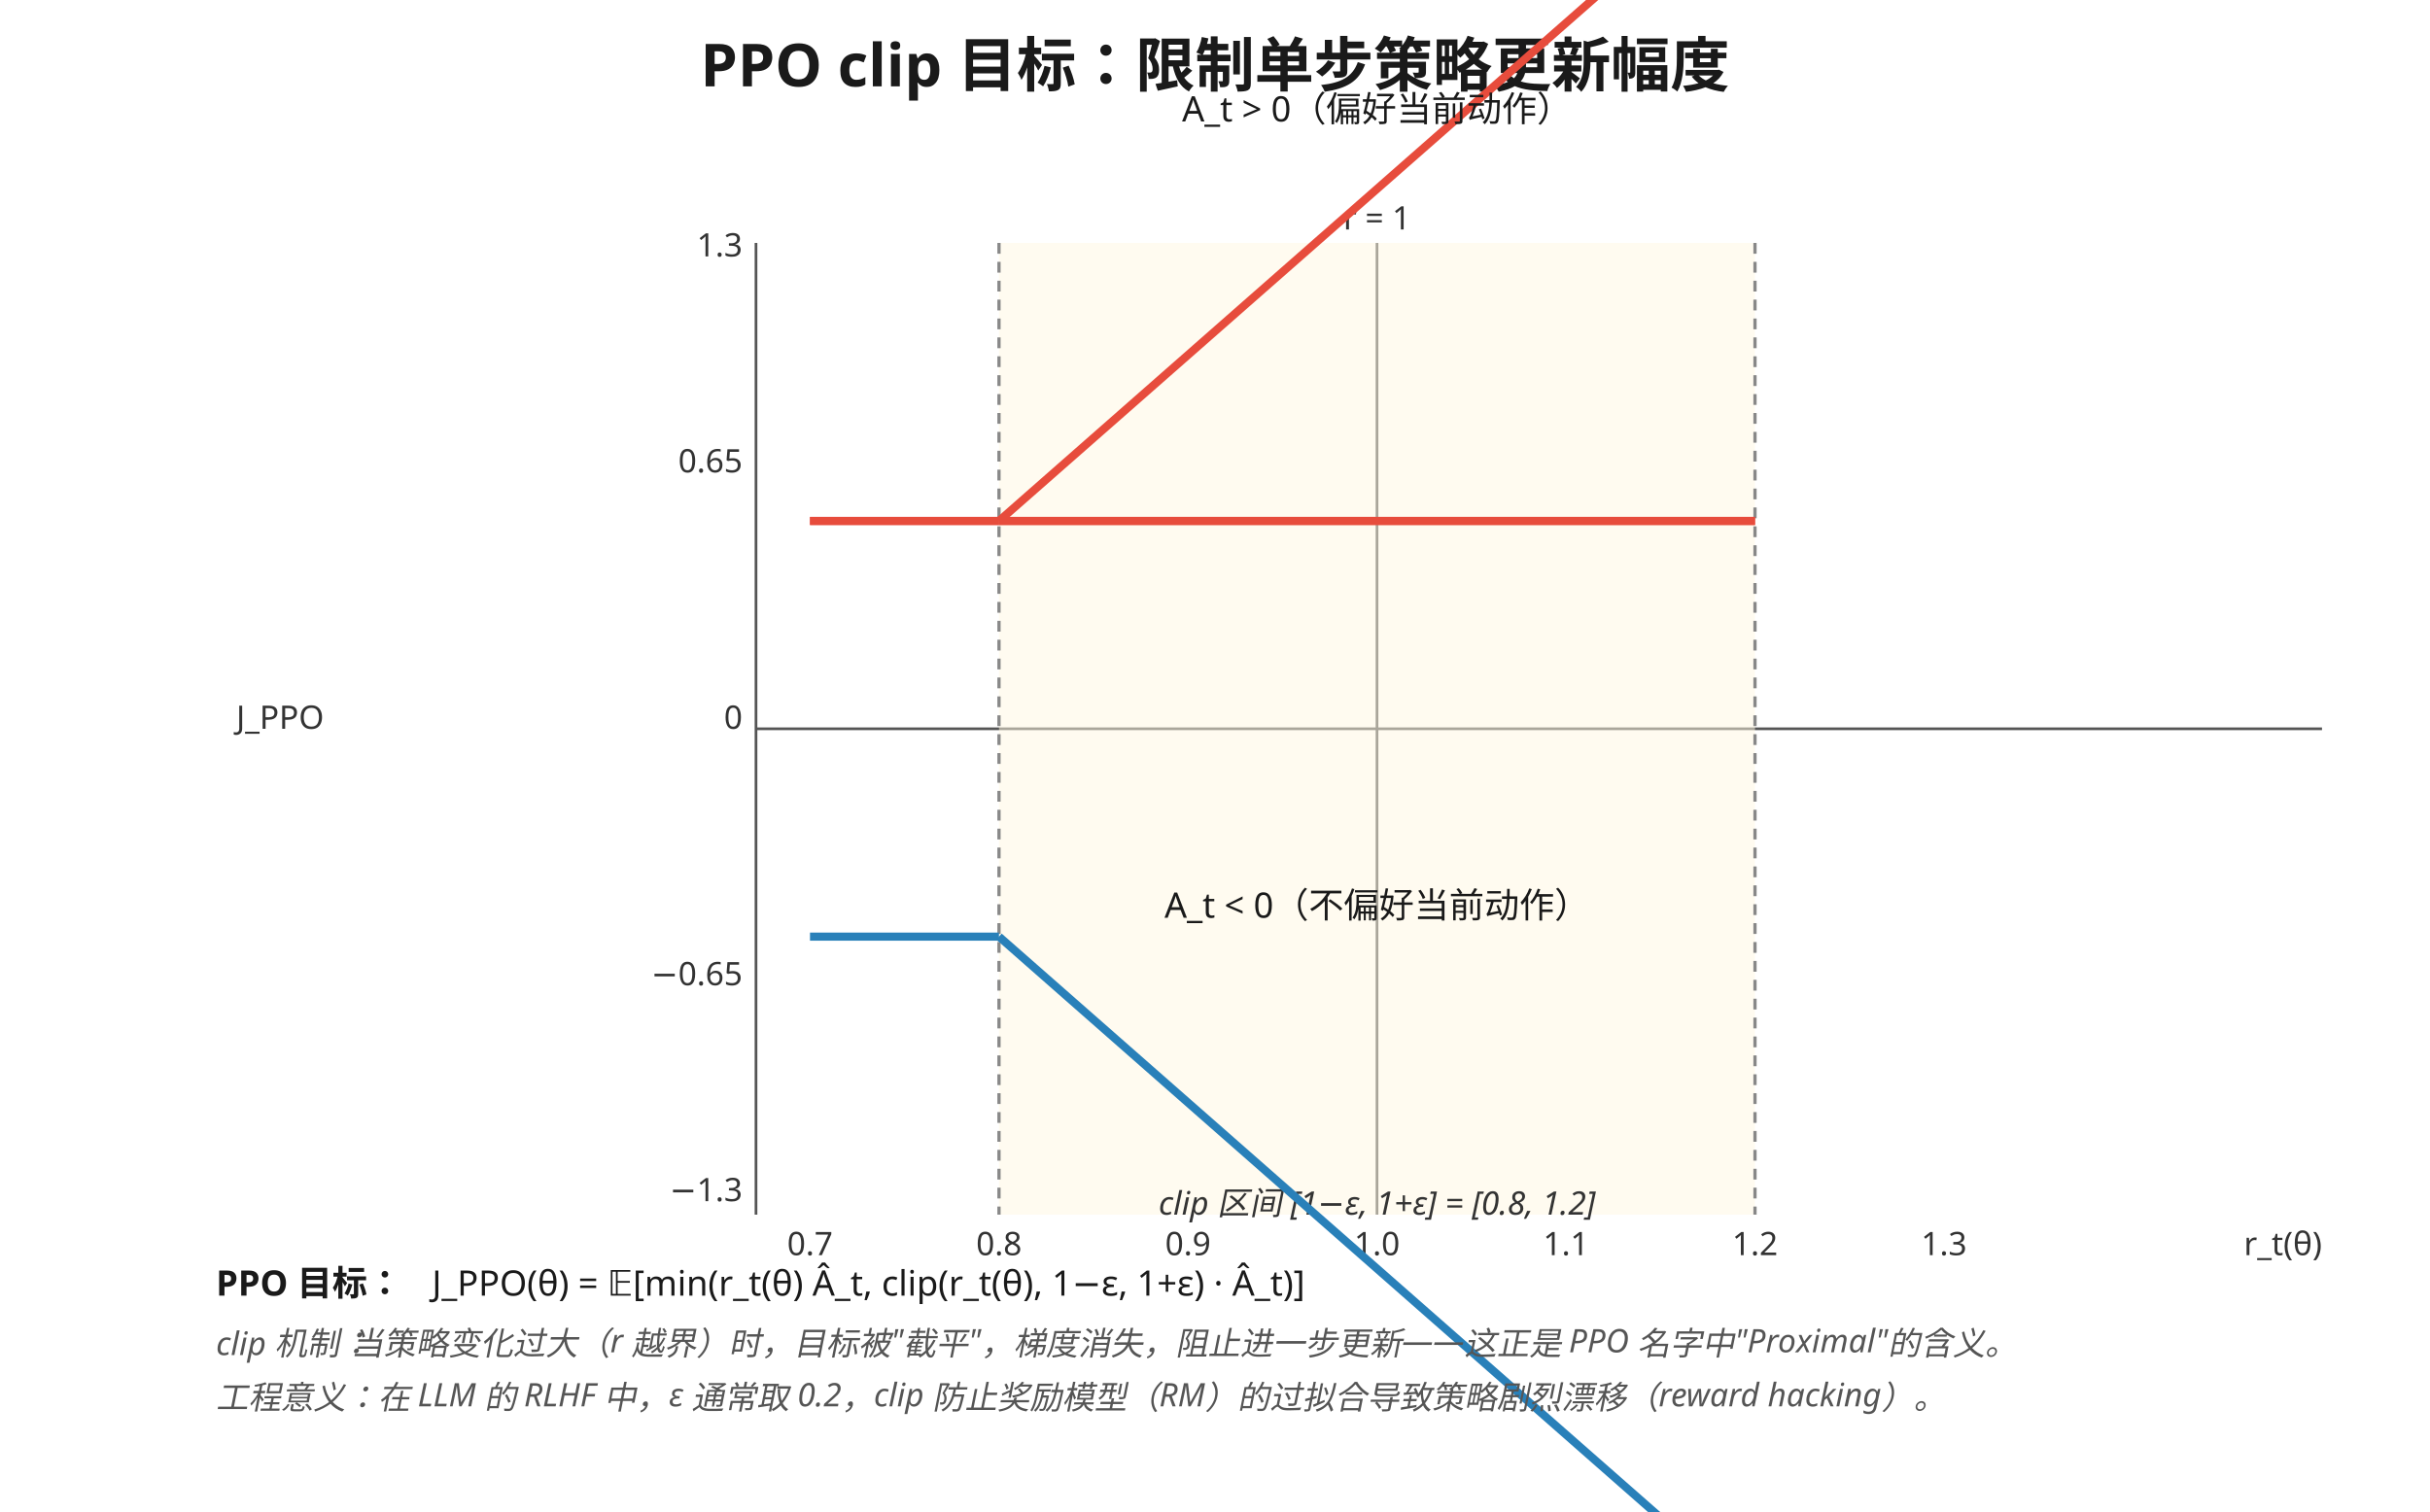
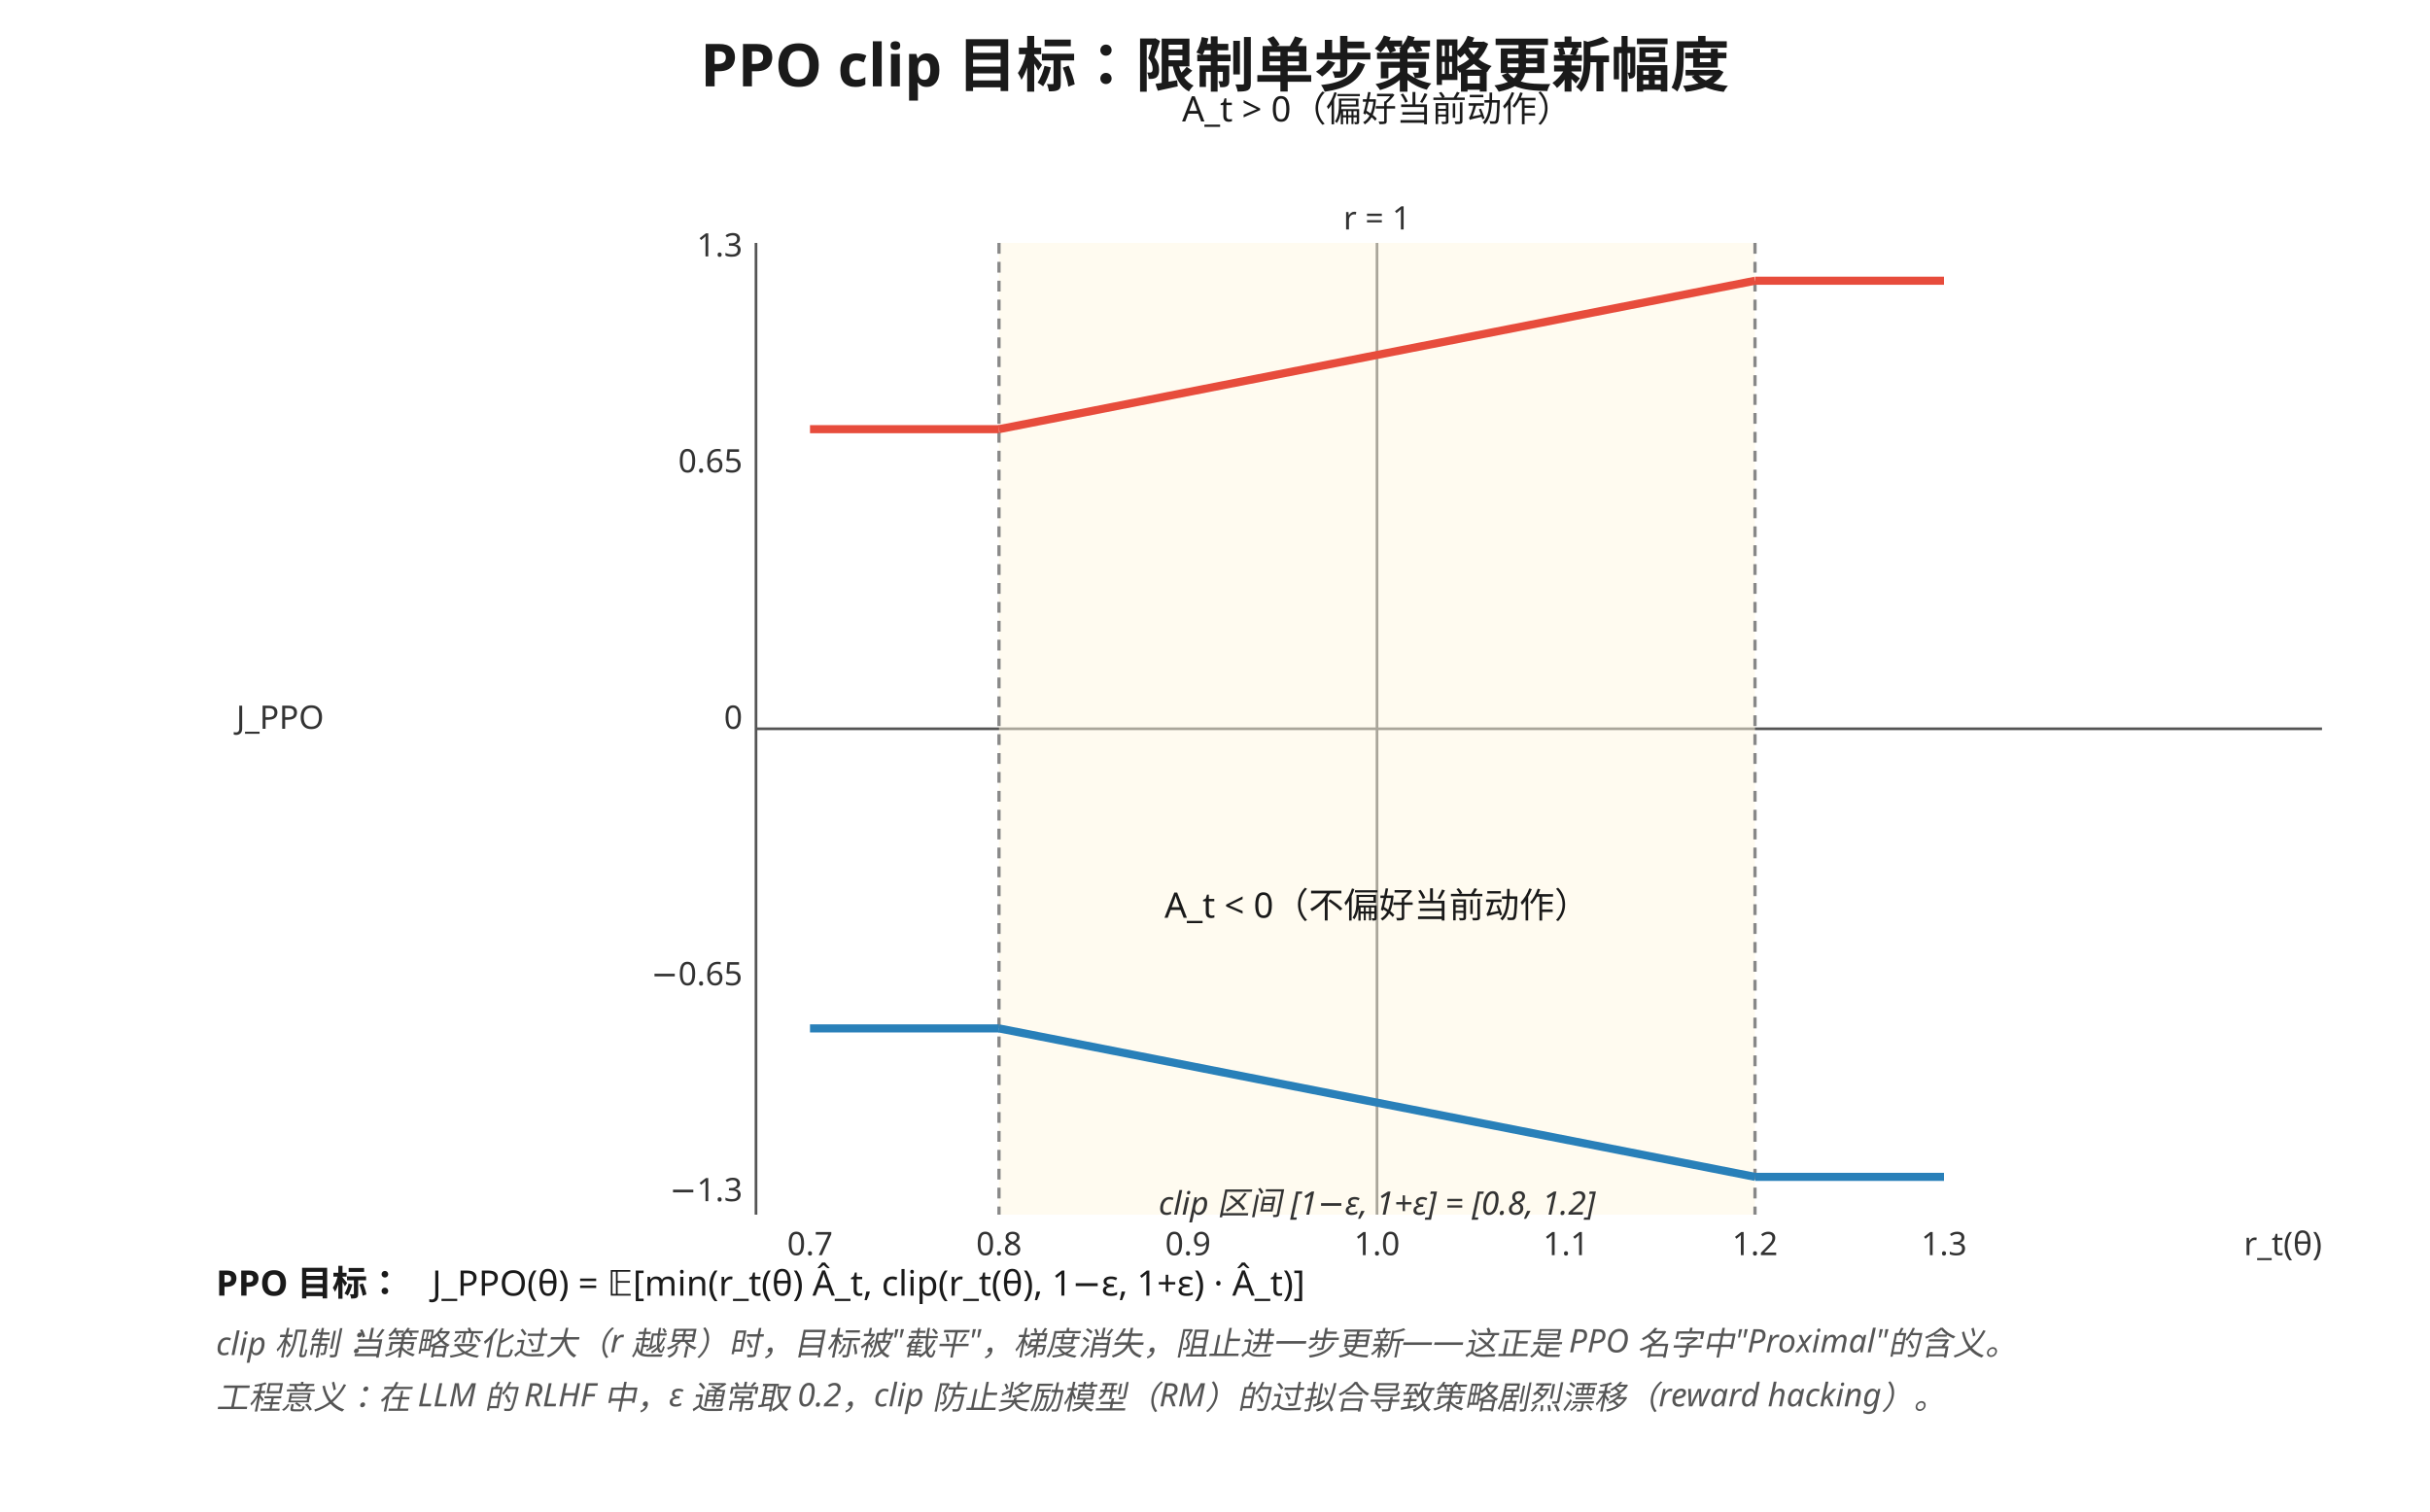
<svg xmlns="http://www.w3.org/2000/svg" viewBox="0 0 900 560" font-family="'PingFang SC', 'Microsoft YaHei', sans-serif">
  <style>
    .title { font-size: 22px; font-weight: bold; fill: #1a1a1a; }
    .subtitle { font-size: 14px; font-weight: bold; fill: #1a1a1a; }
    .axis { stroke: #555; stroke-width: 1; }
    .grid { stroke: #ddd; stroke-width: 0.5; stroke-dasharray: 2 2; }
    .ppo-pos { stroke: #e74c3c; stroke-width: 3; fill: none; }
    .ppo-neg { stroke: #2980b9; stroke-width: 3; fill: none; }
    .clip-line { stroke: #888; stroke-width: 1.2; stroke-dasharray: 4 3; }
    .ratio-line { stroke: #555; stroke-width: 1; }
    .label { font-size: 12px; fill: #333; }
    .note { font-size: 12px; fill: #555; font-style: italic; }
    .formula { font-size: 13px; fill: #1a1a1a; }
  </style>
  <text x="450" y="32" text-anchor="middle" class="title">PPO clip 目标：限制单步策略更新幅度</text>
  <g transform="translate(80, 70)">
    <line x1="200" y1="20" x2="200" y2="380" class="axis" />
    <text x="195" y="25" class="label" text-anchor="end">1.3</text>
    <text x="195" y="105" class="label" text-anchor="end">0.65</text>
    <text x="195" y="200" class="label" text-anchor="end">0</text>
    <text x="195" y="295" class="label" text-anchor="end">−0.65</text>
    <text x="195" y="375" class="label" text-anchor="end">−1.3</text>
    <text x="40" y="200" class="label" text-anchor="end">J_PPO</text>
    <line x1="200" y1="200" x2="780" y2="200" class="axis" />
    <text x="220" y="395" class="label" text-anchor="middle">0.7</text>
    <text x="290" y="395" class="label" text-anchor="middle">0.8</text>
    <text x="360" y="395" class="label" text-anchor="middle">0.9</text>
    <text x="430" y="395" class="label" text-anchor="middle">1.0</text>
    <text x="500" y="395" class="label" text-anchor="middle">1.1</text>
    <text x="570" y="395" class="label" text-anchor="middle">1.2</text>
    <text x="640" y="395" class="label" text-anchor="middle">1.3</text>
    <text x="780" y="395" class="label" text-anchor="end">r_t(θ)</text>
    <line x1="430" y1="20" x2="430" y2="380" class="ratio-line" />
    <text x="430" y="15" class="label" text-anchor="middle">r = 1</text>
    <rect x="290" y="20" width="280" height="360" fill="#fff8e1" opacity="0.5" />
    <text x="430" y="380" class="label" text-anchor="middle" fill="#666" font-style="italic">clip 区间 [1−ε, 1+ε] = [0.8, 1.2]</text>
    <line x1="290" y1="20" x2="290" y2="380" class="clip-line" />
    <line x1="570" y1="20" x2="570" y2="380" class="clip-line" />
-     <line x1="220" y1="123" x2="290" y2="123" class="ppo-pos" />
-     <line x1="290" y1="123" x2="570" y2="123" class="ppo-pos" stroke="none" />
-     <line x1="290" y1="123" x2="570" y2="123" class="ppo-pos" />
-     <line x1="220" y1="123" x2="290" y2="123" class="ppo-pos" />
-     <line x1="290" y1="123" x2="570" y2="-123" class="ppo-pos" />
-     <line x1="570" y1="-123" x2="640" y2="-123" class="ppo-pos" />
-     <line x1="220" y1="277" x2="290" y2="277" class="ppo-neg" />
-     <line x1="290" y1="277" x2="570" y2="523" class="ppo-neg" />
-     <line x1="570" y1="523" x2="640" y2="523" class="ppo-neg" />
+     <line x1="220" y1="89" x2="290" y2="89" class="ppo-pos" />
+     <line x1="290" y1="89" x2="570" y2="34" class="ppo-pos" />
+     <line x1="570" y1="34" x2="640" y2="34" class="ppo-pos" />
+     <line x1="220" y1="311" x2="290" y2="311" class="ppo-neg" />
+     <line x1="290" y1="311" x2="570" y2="366" class="ppo-neg" />
+     <line x1="570" y1="366" x2="640" y2="366" class="ppo-neg" />
    <text x="430" y="-25" class="formula" text-anchor="middle" fill="#e74c3c">A_t &gt; 0（偏好当前动作）</text>
    <text x="430" y="270" class="formula" text-anchor="middle" fill="#2980b9">A_t &lt; 0（不偏好当前动作）</text>
    <text x="640" y="-130" class="note" fill="#e74c3c">clip 截断：</text>
    <text x="640" y="-115" class="note" fill="#e74c3c">r 过大不再增加目标</text>
    <text x="640" y="540" class="note" fill="#2980b9">clip 截断：</text>
    <text x="640" y="555" class="note" fill="#2980b9">r 过小不再降低目标</text>
  </g>
  <g transform="translate(80, 480)">
    <text x="0" y="0" class="formula" font-weight="bold">PPO 目标：</text>
    <text x="80" y="0" class="formula">J_PPO(θ) = 𝔼[min(r_t(θ) Â_t, clip(r_t(θ), 1−ε, 1+ε) · Â_t)]</text>
    <text x="0" y="22" class="note">clip 机制：</text>
    <text x="50" y="22" class="note">当策略变化过大（r 越界）时，目标被"截平"，梯度消失，阻止进一步更新——这正是 PPO 名字中"Proximal"的含义。</text>
    <text x="0" y="42" class="note">工程意义：</text>
    <text x="60" y="42" class="note">在 LLM 的 RLHF 中，ε 通常取 0.2，clip 防止奖励模型（RM）的过拟合导致策略剧烈漂移（reward hacking）。</text>
  </g>
</svg>
